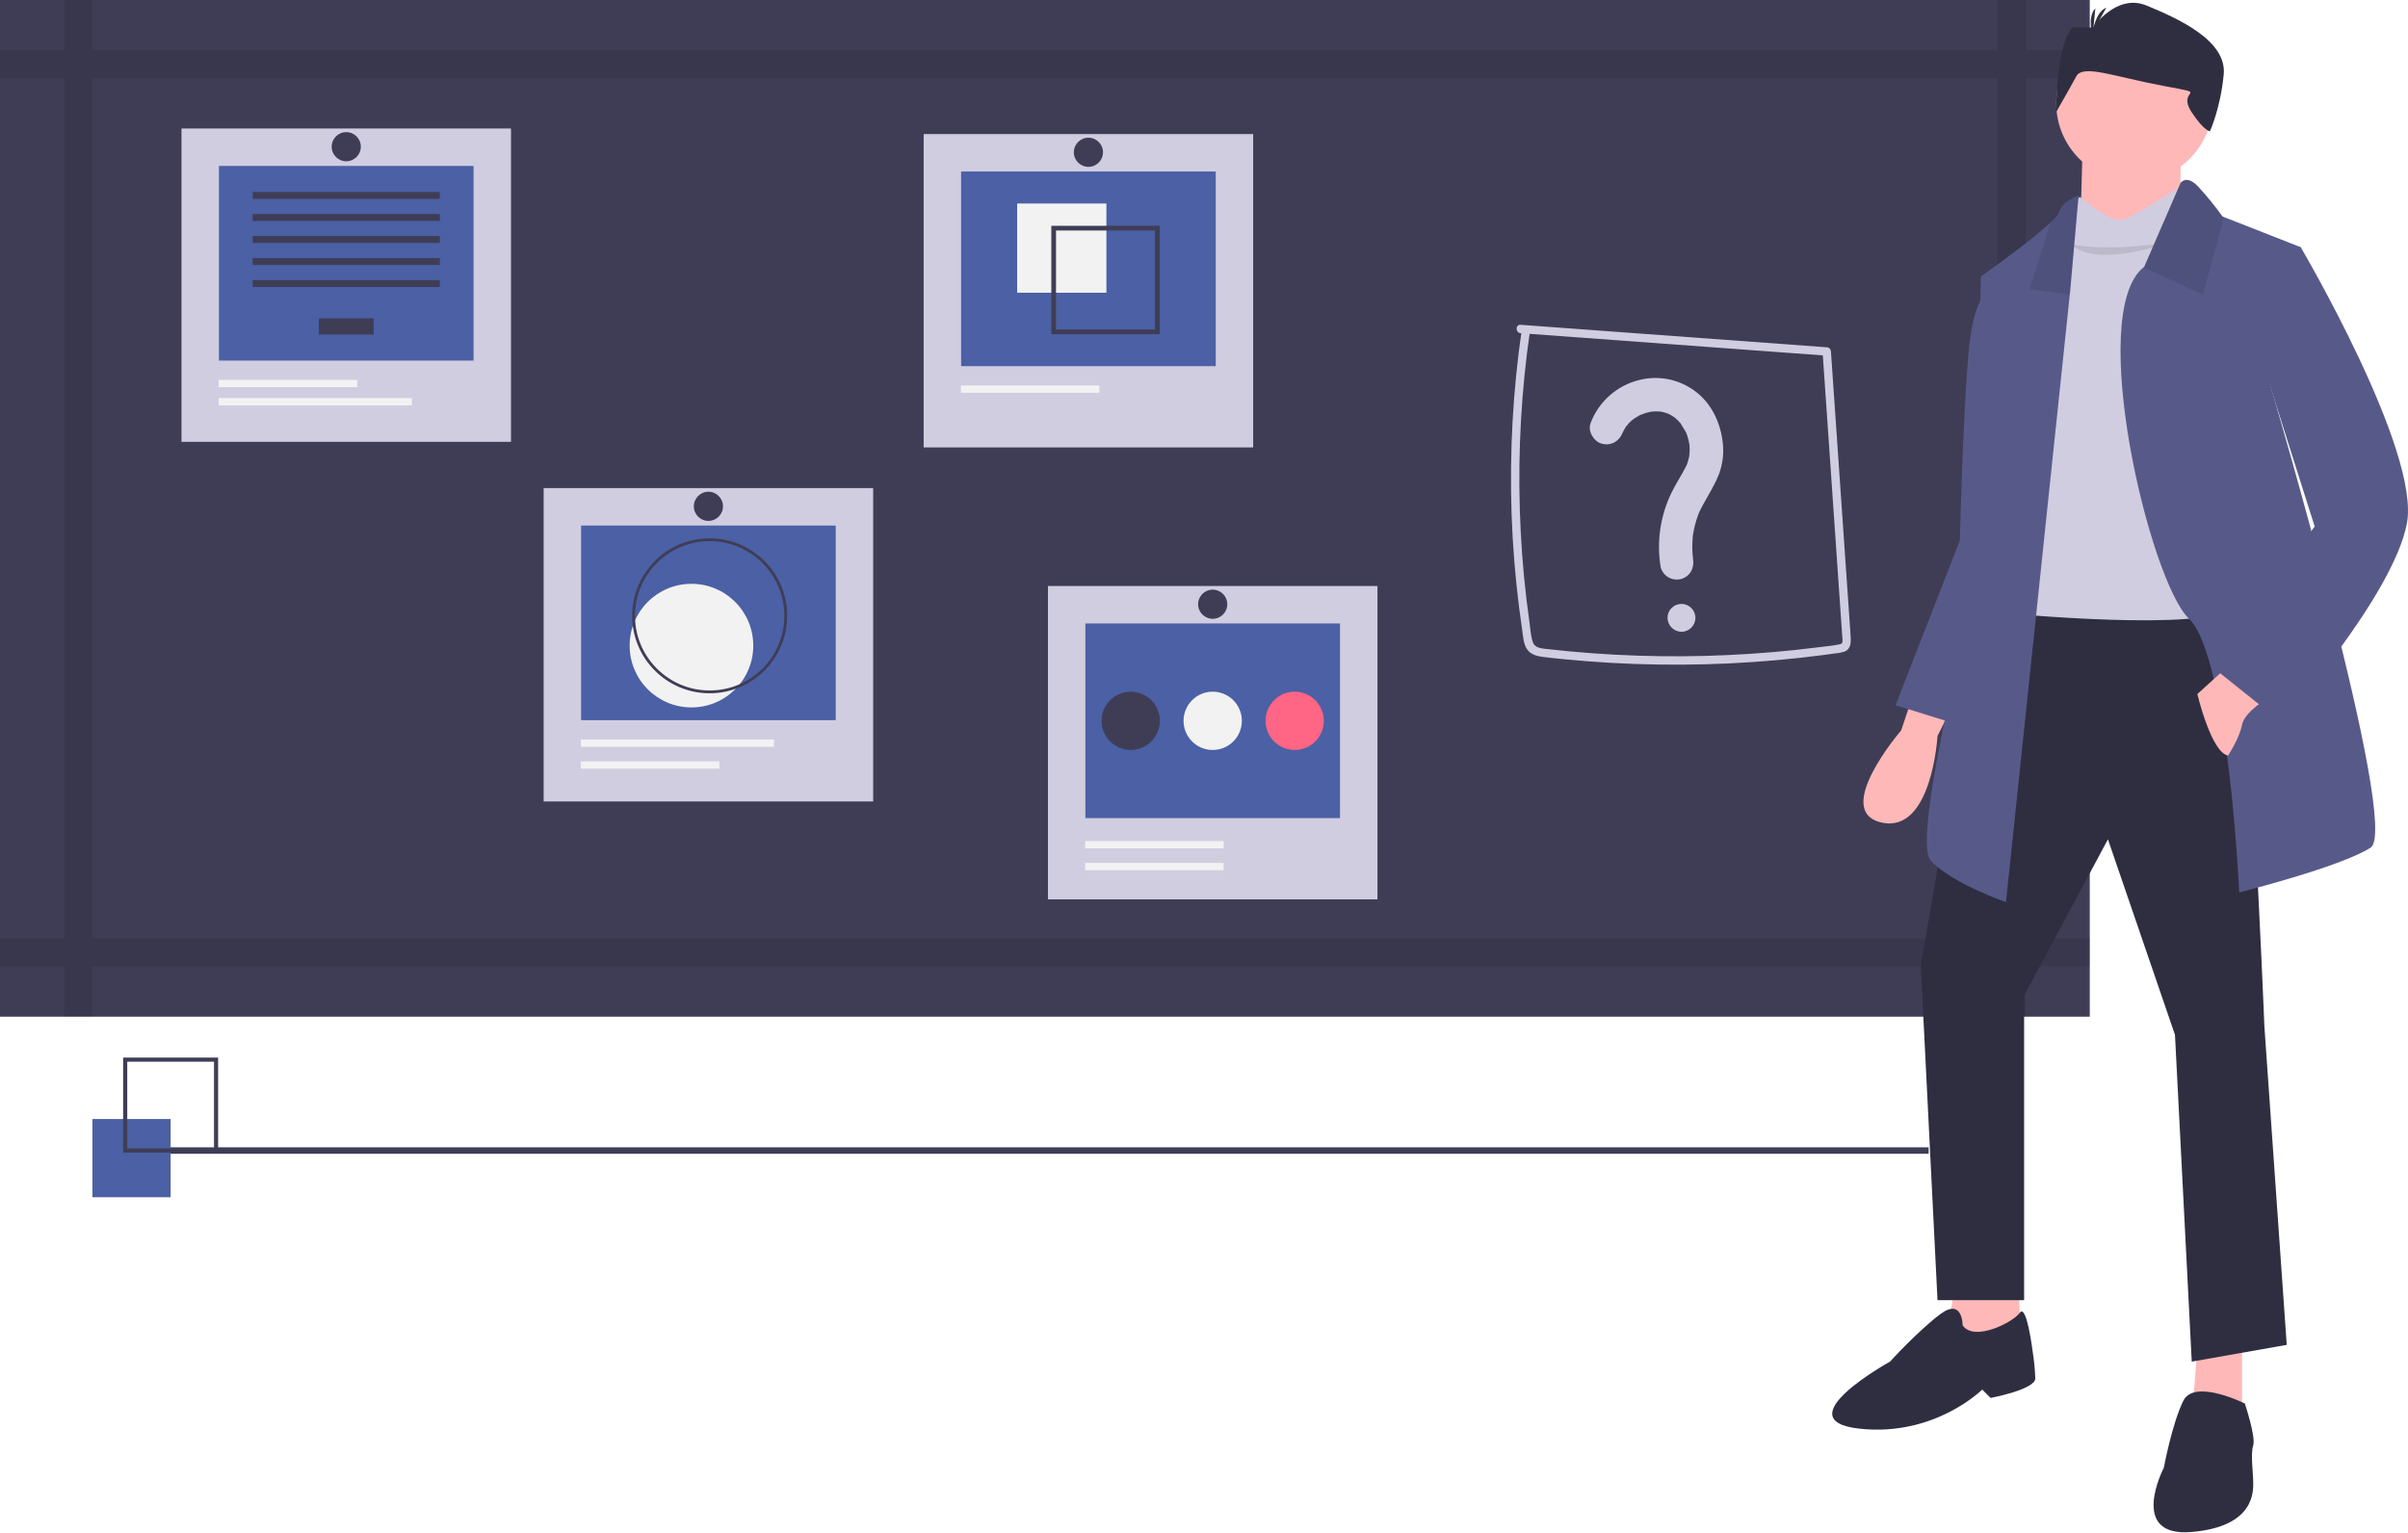
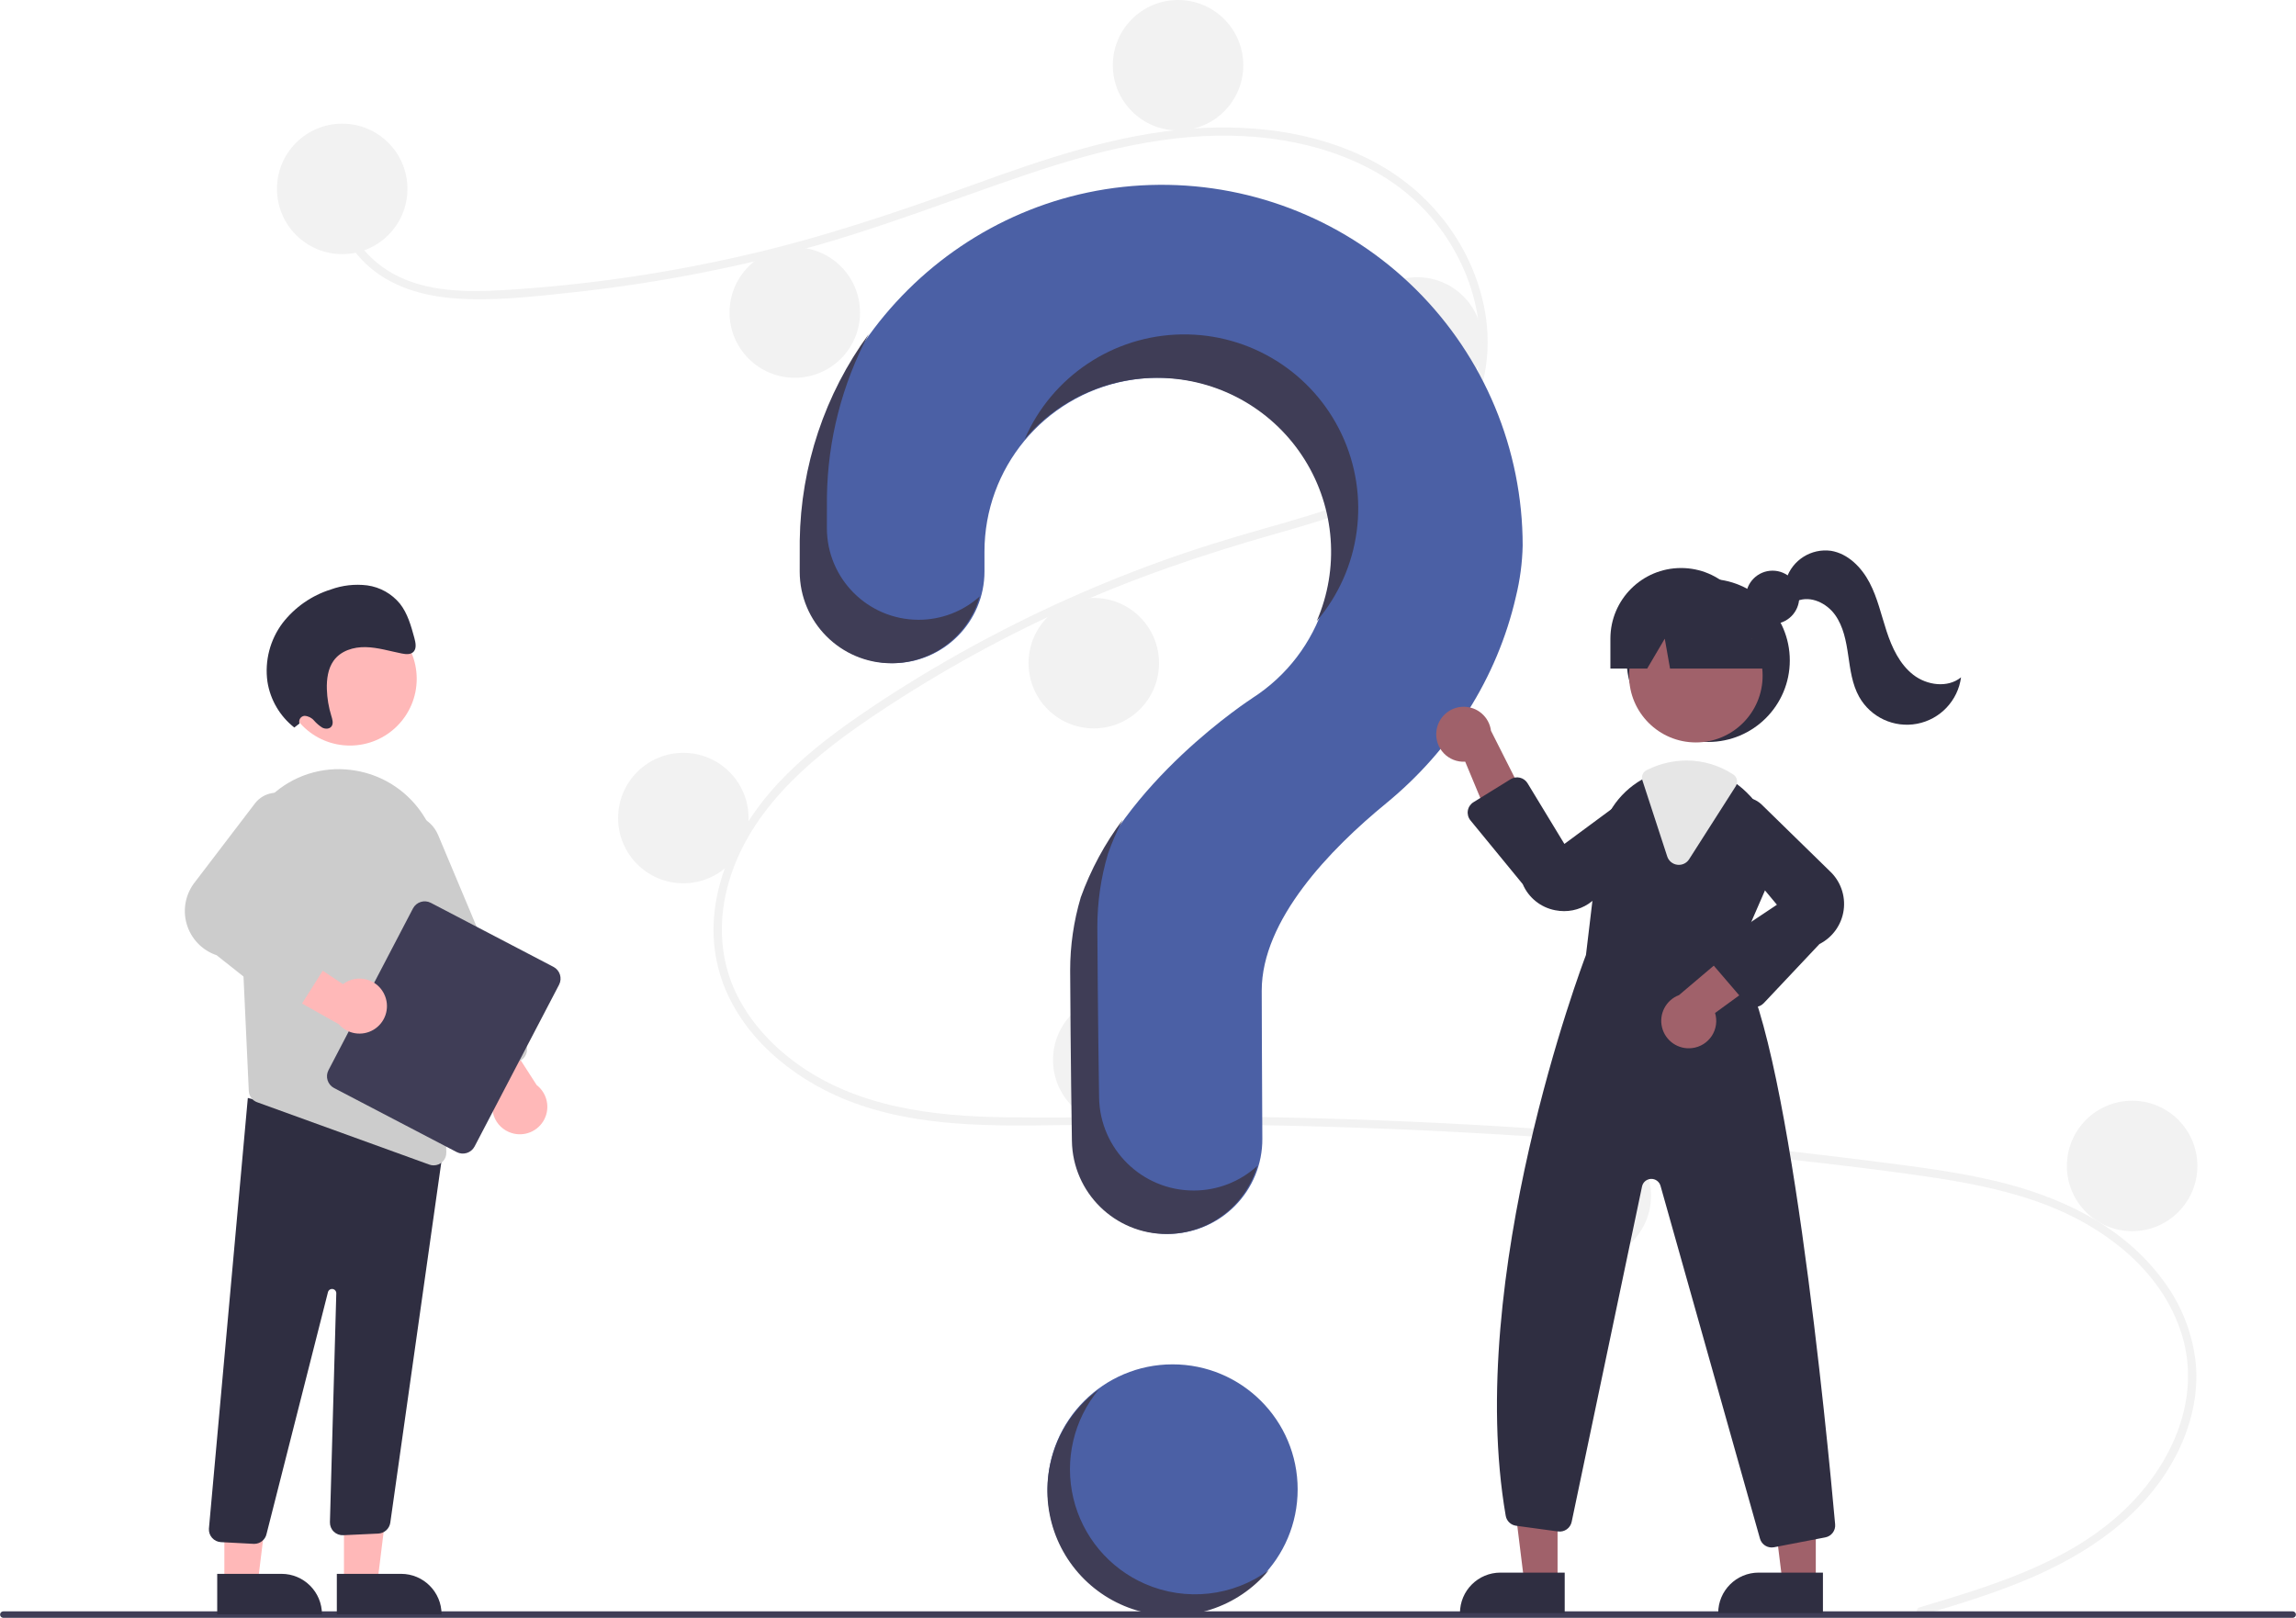
- <svg xmlns="http://www.w3.org/2000/svg" data-name="Layer 1" width="1036.899" height="660" viewBox="0 0 1036.899 660">
-   <rect x="45.029" y="494.17" width="785.452" height="2.785" fill="#3f3d56" />
-   <rect width="899.868" height="437.904" fill="#3f3d56" />
-   <path d="M981.419,153.685V141.655H953.749V120H941.718v21.655H121.251V120H109.22v21.655H81.551v12.03h27.67V524.219H81.551V536.249h27.67v21.655h12.03V536.249H941.718v21.655h12.03V536.249h27.67V524.219H953.749V153.685Zm-39.7,370.534H121.251V153.685H941.718Z" transform="translate(-81.55069 -120)" opacity="0.1" />
-   <rect x="397.739" y="57.746" width="141.887" height="134.967" fill="#d0cde1" />
-   <rect x="413.862" y="73.869" width="109.64" height="83.842" fill="#4b60a5" />
-   <rect x="437.989" y="87.648" width="38.437" height="38.437" fill="#f2f2f2" />
-   <path d="M534.253,217.259v46.674H580.927V217.259Zm44.649,44.649H536.278V219.284H578.903Z" transform="translate(-81.55069 -120)" fill="#3f3d56" />
-   <rect x="413.754" y="166.033" width="59.637" height="3.139" fill="#f2f2f2" />
-   <circle cx="468.682" cy="65.592" r="6.278" fill="#3f3d56" />
-   <rect x="451.252" y="252.409" width="141.887" height="134.967" fill="#d0cde1" />
-   <rect x="467.375" y="268.532" width="109.64" height="83.842" fill="#4b60a5" />
-   <rect x="467.266" y="362.266" width="59.637" height="3.139" fill="#f2f2f2" />
-   <rect x="467.266" y="371.682" width="59.637" height="3.139" fill="#f2f2f2" />
-   <circle cx="486.884" cy="310.476" r="12.555" fill="#3f3d56" />
-   <circle cx="522.195" cy="310.476" r="12.555" fill="#f2f2f2" />
-   <circle cx="557.506" cy="310.476" r="12.555" fill="#ff6584" />
-   <circle cx="522.195" cy="260.256" r="6.278" fill="#3f3d56" />
-   <rect x="234.102" y="210.238" width="141.887" height="134.967" fill="#d0cde1" />
-   <rect x="250.225" y="226.362" width="109.64" height="83.842" fill="#4b60a5" />
-   <circle cx="297.745" cy="278.082" r="26.619" fill="#f2f2f2" />
-   <path d="M387.141,418.614a33.374,33.374,0,1,1,33.374-33.374A33.412,33.412,0,0,1,387.141,418.614Zm0-65.534a32.16,32.16,0,1,0,32.16,32.16A32.197,32.197,0,0,0,387.141,353.079Z" transform="translate(-81.55069 -120)" fill="#3f3d56" />
-   <rect x="250.117" y="327.943" width="59.637" height="3.139" fill="#f2f2f2" />
-   <rect x="250.117" y="318.526" width="83.178" height="3.139" fill="#f2f2f2" />
-   <circle cx="305.045" cy="218.085" r="6.278" fill="#3f3d56" />
-   <rect x="78.153" y="55.339" width="141.887" height="134.967" fill="#d0cde1" />
-   <rect x="94.277" y="71.463" width="109.64" height="83.842" fill="#4b60a5" />
-   <rect x="137.303" y="137.099" width="23.587" height="6.99" fill="#3f3d56" />
-   <rect x="108.788" y="82.68" width="80.617" height="2.996" fill="#3f3d56" />
-   <rect x="108.788" y="92.165" width="80.617" height="2.996" fill="#3f3d56" />
-   <rect x="108.788" y="101.651" width="80.617" height="2.996" fill="#3f3d56" />
-   <rect x="108.788" y="111.137" width="80.617" height="2.996" fill="#3f3d56" />
-   <rect x="108.788" y="120.623" width="80.617" height="2.996" fill="#3f3d56" />
-   <rect x="94.168" y="163.627" width="59.637" height="3.139" fill="#f2f2f2" />
-   <rect x="94.168" y="171.474" width="83.178" height="3.139" fill="#f2f2f2" />
-   <circle cx="149.097" cy="63.186" r="6.278" fill="#3f3d56" />
-   <path d="M736.341,263.51l102.758,7.55L868.159,273.195l-1.805-1.805,5.457,78.941,2.729,39.47c.11,1.595.223,3.189.331,4.784.089,1.326.454,2.604-1.116,2.931-3.123.651-6.375.922-9.539,1.321q-9.647,1.217-19.337,2.049a490.06,490.06,0,0,1-77.704.487q-9.697-.71-19.361-1.808c-2.396-.272-5.37-.374-6.245-3.061-.902-2.77-1.057-5.919-1.465-8.794q-2.725-19.208-3.714-38.614a443.034,443.034,0,0,1,2.73-77.258q.581-4.707,1.269-9.399c.331-2.272-3.146-3.253-3.48-.959a446.737,446.737,0,0,0-4.459,80.001q.699,20.072,3.214,40.026.636,5.04,1.381,10.065c.396,2.666.494,5.809,2.08,8.1,1.531,2.21,4.101,2.919,6.627,3.256,3.215.429,6.452.736,9.679,1.051a489.844,489.844,0,0,0,80.634,1.193q10.142-.687,20.25-1.794,4.979-.546,9.946-1.194,2.431-.317,4.86-.656a22.375,22.375,0,0,0,4.467-.778c3.041-1.096,3.04-4.029,2.851-6.763l-.703-10.167-1.406-20.333-5.664-81.931-.703-10.167a1.858,1.858,0,0,0-1.805-1.805l-102.758-7.55-29.06-2.135c-2.317-.17-2.306,3.44,0,3.609Z" transform="translate(-81.55069 -120)" fill="#d0cde1" />
-   <path d="M780.378,306.118c.519-1.378-.786,1.59-.131.277.174-.349.337-.702.521-1.045a19.938,19.938,0,0,1,1.22-1.982c.443-.634,1.116-.879-.194.224a9.443,9.443,0,0,0,.76-.881,22.193,22.193,0,0,1,1.952-1.892c.495-.425,1.431-.786-.244.154.331-.186.639-.464.955-.677q.974-.655,2.008-1.212.517-.279,1.047-.532c.6-.287,1.6-.385-.29.098.811-.208,1.596-.591,2.407-.822q1.034-.294,2.091-.494c.629-.119,1.772-.029-.378.02.384-.009.778-.083,1.162-.109a21.941,21.941,0,0,1,2.329-.035c.388.015.773.053,1.161.077,1.287.077-1.947-.357-0.0.014a19.652,19.652,0,0,1,2.259.57,8.6,8.6,0,0,0,1.105.388l-.998-.43q.367.16.728.334a20.086,20.086,0,0,1,2.08,1.163c.334.213.653.445.98.667,1.027.699-1.377-1.176.08.101q.741.65,1.422,1.365.409.429.795.879c.433.504.764,1.426-.139-.226.827,1.511,1.86,2.882,2.639,4.441.664,1.329-.605-1.651-.101-.252.136.377.282.75.411,1.13q.385,1.141.665,2.314c.187.783.278,1.583.45,2.366-.473-2.157-.127-.909-.081-.323q.064.8.077,1.602.016,1.001-.049,2.002c-.025.391-.113.806-.108,1.196-.027-2.025.147-1.016.021-.336a22.682,22.682,0,0,1-.56,2.334q-.172.577-.374,1.143-.18.503-.38.998.582-1.355.093-.258c-1.993,3.987-4.477,7.704-6.437,11.704a53.402,53.402,0,0,0-4.68,32.162,7.222,7.222,0,0,0,3.317,4.314,7.371,7.371,0,0,0,5.562.728c4.069-1.317,5.668-4.869,5.041-8.879-.221-1.413.116,1.26-.029-.163-.062-.61-.124-1.219-.167-1.831q-.129-1.834-.105-3.674.02-1.576.152-3.148a9.33,9.33,0,0,1,.19-1.829c-.001.004-.233,1.451-.075.618.065-.344.111-.692.173-1.036a44.594,44.594,0,0,1,1.792-6.854c.173-.496.363-.986.545-1.478.482-1.3-.501,1.044.081-.215.52-1.123,1.057-2.231,1.649-3.318,2.485-4.565,5.295-8.842,7.106-13.752a28.856,28.856,0,0,0,1.602-12.03c-.67-8.419-4.239-16.96-10.892-22.411a28.407,28.407,0,0,0-25.097-5.719A30.007,30.007,0,0,0,766.457,302.28c-1.333,3.54,1.479,8.068,5.041,8.879,4.106.935,7.452-1.251,8.879-5.041Z" transform="translate(-81.55069 -120)" fill="#d0cde1" />
-   <path d="M805.596,392.116a6,6,0,1,0-6-6,6.068,6.068,0,0,0,6,6Z" transform="translate(-81.55069 -120)" fill="#d0cde1" />
-   <rect x="39.789" y="481.99" width="33.685" height="33.685" fill="#4b60a5" />
-   <path d="M175.477,616.426H134.574V575.523h40.903Zm-39.125-1.778h37.346V577.301H136.352Z" transform="translate(-81.55069 -120)" fill="#3f3d56" />
-   <path d="M905.026,420.156l-4.812,14.436s-30.076,34.888-8.421,39.7,24.061-37.294,24.061-37.294l6.015-12.03Z" transform="translate(-81.55069 -120)" fill="#ffb8b8" />
-   <path d="M938.711,245.717s-7.218-1.203-9.624,27.67-3.609,79.4-3.609,79.4L897.808,423.766l34.888,10.827,16.842-80.603Z" transform="translate(-81.55069 -120)" fill="#575a89" />
-   <polygon points="841.521 555.199 837.912 578.057 870.394 578.057 869.191 555.199 841.521 555.199" fill="#ffb8b8" />
-   <polygon points="946.185 580.463 943.778 611.742 965.433 614.148 965.433 578.057 946.185 580.463" fill="#ffb8b8" />
-   <path d="M936.305,376.847,908.635,535.648l7.218,144.364h37.294V548.881l36.091-67.37L1018.111,565.723l7.218,140.755,40.903-7.218L1056.608,562.114s-7.218-182.861-14.436-185.267S936.305,376.847,936.305,376.847Z" transform="translate(-81.55069 -120)" fill="#2f2e41" />
-   <path d="M926.681,690.839s0-12.03-9.624-4.812S895.402,706.478,895.402,706.478s-45.715,25.264-13.233,28.873,52.933-16.842,52.933-16.842l3.609,3.609s19.248-3.609,19.248-8.421a92.889,92.889,0,0,0-1.203-12.03s-2.53-20.406-5.476-16.218S931.493,698.057,926.681,690.839Z" transform="translate(-81.55069 -120)" fill="#2f2e41" />
-   <path d="M1048.187,724.524s-21.655-10.827-26.467-1.203-8.421,28.873-8.421,28.873S997.659,782.269,1025.329,779.863s26.467-18.045,26.467-21.655-1.203-12.03,0-15.639S1048.187,724.524,1048.187,724.524Z" transform="translate(-81.55069 -120)" fill="#2f2e41" />
-   <circle cx="919.116" cy="44.512" r="33.685" fill="#ffb8b8" />
-   <polygon points="896.86 60.753 895.657 104.062 938.966 100.453 938.966 60.753 896.86 60.753" fill="#ffb8b8" />
-   <path d="M1022.923,198.799s-20.452,13.233-26.467,15.639-19.249-9.624-19.249-9.624-3.609,2.406-3.609,4.812-2.406,12.03-2.406,12.03L942.32,316.696l2.406,67.37s87.821,8.421,97.446-2.406-4.812-166.018-4.812-166.018Z" transform="translate(-81.55069 -120)" fill="#d0cde1" />
-   <path d="M1016.908,224.062s-32.482,12.03-43.309,1.203C973.599,225.265,989.238,228.874,1016.908,224.062Z" transform="translate(-81.55069 -120)" opacity="0.1" />
-   <path d="M1102.323,485.12c-13.233,8.421-56.542,19.249-56.542,19.249s-4.728-101.837-21.655-117.897c-16.83-15.988-44.308-131.251-19.597-151.293a3.703,3.703,0,0,1,.349-.289l15.639-36.091s2.406-3.609,7.218,1.203a131.366,131.366,0,0,1,10.827,13.233l.686.277,32.999,12.957-13.233,58.949S1115.557,476.699,1102.323,485.12Z" transform="translate(-81.55069 -120)" fill="#575a89" />
-   <path d="M1039.248,213.512l-9.107,33.408-25.613-11.742a3.703,3.703,0,0,1,.349-.289l15.639-36.091s2.406-3.609,7.218,1.203a131.366,131.366,0,0,1,10.827,13.233Z" transform="translate(-81.55069 -120)" opacity="0.1" />
-   <path d="M976.606,204.212l-3.609,40.903-.192,1.865L945.328,508.579s-24.061-8.421-32.482-18.045,19.249-116.694,19.249-116.694l2.406-134.74s21.342-15.026,30.064-23.279c2.045-1.925,3.393-3.477,3.621-4.391C969.388,206.618,976.606,204.212,976.606,204.212Z" transform="translate(-81.55069 -120)" fill="#575a89" />
-   <path d="M976.606,204.212l-3.609,40.903-.192,1.865-17.252-2.466,9.011-28.692c2.045-1.925,3.393-3.477,3.621-4.391C969.388,206.618,976.606,204.212,976.606,204.212Z" transform="translate(-81.55069 -120)" opacity="0.1" />
-   <path d="M1040.969,406.923l-13.233,12.03s6.015,25.264,13.233,26.467c0,0,4.812-7.218,6.015-13.233s12.03-12.03,12.03-12.03Z" transform="translate(-81.55069 -120)" fill="#ffb8b8" />
-   <path d="M1056.608,224.062l15.639,2.406s51.73,87.821,45.715,119.1-54.136,85.415-54.136,85.415l-30.076-24.061,44.512-60.152L1055.405,274.59Z" transform="translate(-81.55069 -120)" fill="#575a89" />
-   <path d="M966.906,168.296s0-29.707,7.219-36.458h8.663s10.107-14.853,23.101-9.452,34.651,14.853,33.207,29.707-5.946,24.45-5.946,24.45-2.406,0-7.769-8.075c-7.166-10.79,9.385-7.427-12.272-11.478s-34.651-9.452-37.538-4.051S966.906,168.296,966.906,168.296Z" transform="translate(-81.55069 -120)" fill="#2f2e41" />
-   <path d="M982.645,133.854s1.154-8.682,5.903-10.551Z" transform="translate(-81.55069 -120)" fill="#2f2e41" />
-   <path d="M982.624,135.64s-2.41-8.42,1.198-12.031Z" transform="translate(-81.55069 -120)" fill="#2f2e41" />
+ <svg xmlns="http://www.w3.org/2000/svg" data-name="Layer 1" width="844.675" height="595.262" viewBox="0 0 844.675 595.262">
+   <circle cx="431.393" cy="548" r="46" fill="#4b60a5" />
+   <path d="M883.862,743.785c25.735-7.729,53.094-15.788,73.503-34.161,18.238-16.418,30.55-41.489,22.995-66.112-7.54-24.572-30.124-40.956-53.442-49.105-13.225-4.622-27.061-7.186-40.891-9.2-15.035-2.19-30.136-3.984-45.23-5.71q-91.677-10.486-184.044-12.811c-30.385-.765-60.764-.747-91.152-.306-27.139.394-55.722.384-80.899-11.151-19.578-8.97-37.348-25.289-42.803-46.734-6.297-24.755,5.318-49.964,21.98-67.892,8.783-9.45,19.047-17.404,29.636-24.717,11.487-7.934,23.375-15.306,35.521-22.188a494.634,494.634,0,0,1,74.767-34.468c12.746-4.634,25.68-8.633,38.728-12.321,11.017-3.115,22.068-6.234,32.716-10.477,20.583-8.204,40.161-22.1,45.395-44.881,4.96-21.591-3.403-45.031-18.065-61.071-16.963-18.557-42.539-26.692-67.06-28.008-27.528-1.478-54.422,5.412-80.297,14.156-27.597,9.326-54.599,20.049-82.778,27.603a556.958,556.958,0,0,1-85.196,15.837c-14.082,1.5-28.59,3.193-42.756,2.045-11.872-.962-23.684-4.454-32.434-12.88-7.503-7.225-11.972-17.154-10.435-27.632.279-1.903,3.17-1.094,2.893.798-1.87,12.755,6.8,24.509,17.484,30.529,12.348,6.958,27.374,6.968,41.122,6.172a537.825,537.825,0,0,0,88.515-12.796c28.593-6.531,56.164-15.866,83.704-25.839,26.156-9.472,52.897-18.716,80.84-20.767,24.246-1.78,49.752,1.752,70.874,14.423,18.564,11.136,32.215,29.707,36.565,51.018,4.25,20.825-1.636,41.785-17.4,56.317-16.321,15.046-38.701,21.479-59.557,27.404-26.452,7.514-52.337,16.298-77.392,27.703a485.824,485.824,0,0,0-72.8,40.928c-22.246,15.202-44.201,34.331-51.237,61.451-3.277,12.633-2.672,26.032,2.812,37.965,4.876,10.61,12.907,19.535,22.262,26.419,22.321,16.424,50.453,19.797,77.414,20.132,30.281.377,60.564-.645,90.855-.148q92.599,1.52,184.819,11.273,23.108,2.446,46.158,5.407c13.822,1.776,27.69,3.541,41.278,6.695,24.162,5.608,47.674,16.392,62.692,36.878a61.319,61.319,0,0,1,11.947,30.446c1.051,11.524-1.77,23.069-6.98,33.321-11.532,22.69-33.134,37.123-56.073,46.605-12.287,5.079-25.032,8.926-37.752,12.746-1.853.557-2.645-2.338-.798-2.893Z" transform="translate(-177.6623 -152.3692)" fill="#f2f2f2" />
+   <circle cx="125.893" cy="69.5" r="24" fill="#f2f2f2" />
+   <circle cx="292.393" cy="115" r="24" fill="#f2f2f2" />
+   <circle cx="433.393" cy="24" r="24" fill="#f2f2f2" />
+   <circle cx="521.393" cy="126" r="24" fill="#f2f2f2" />
+   <circle cx="402.393" cy="244" r="24" fill="#f2f2f2" />
+   <circle cx="251.393" cy="301" r="24" fill="#f2f2f2" />
+   <circle cx="411.393" cy="390" r="24" fill="#f2f2f2" />
+   <circle cx="583.393" cy="440" r="24" fill="#f2f2f2" />
+   <circle cx="784.393" cy="429" r="24" fill="#f2f2f2" />
+   <path d="M604.128,220.373c-71.892.508-130.756,58.93-131.777,130.816-.009.664-.014,5.33-.013,11.434a33.748,33.748,0,0,0,33.744,33.746h0a33.769,33.769,0,0,0,33.761-33.798c-.003-4.152-.006-7.026-.006-7.202a64,64,0,1,1,98.52,53.879l.012.014s-48.028,30.92-62.671,73.335l.012.003a94.004,94.004,0,0,0-3.874,26.768c0,3.725.219,36.321.643,62.778a34.786,34.786,0,0,0,34.79,34.222h0a34.796,34.796,0,0,0,34.794-35.011c-.147-24.229-.227-52.442-.227-54.489,0-26.045,25.125-51.995,45.764-68.917,23.766-19.487,40.868-46.043,47.737-75.999a86.762,86.762,0,0,0,2.499-18.834A132.75,132.75,0,0,0,604.128,220.373Z" transform="translate(-177.6623 -152.3692)" fill="#4b60a5" />
+   <path d="M1021.147,747.631H178.853a1.191,1.191,0,0,1,0-2.381h842.294a1.191,1.191,0,0,1,0,2.381Z" transform="translate(-177.6623 -152.3692)" fill="#3f3d56" />
+   <circle cx="628.449" cy="242.996" r="30" fill="#2f2e41" />
+   <polygon points="573.012 582.129 560.753 582.129 554.92 534.841 573.015 534.841 573.012 582.129" fill="#a0616a" />
+   <path d="M551.996,578.626h23.644a0,0,0,0,1,0,0v14.887a0,0,0,0,1,0,0H537.109a0,0,0,0,1,0,0v0A14.887,14.887,0,0,1,551.996,578.626Z" fill="#2f2e41" />
+   <polygon points="668.012 582.129 655.753 582.129 649.92 534.841 668.015 534.841 668.012 582.129" fill="#a0616a" />
+   <path d="M646.996,578.626h23.644a0,0,0,0,1,0,0v14.887a0,0,0,0,1,0,0H632.109a0,0,0,0,1,0,0v0A14.887,14.887,0,0,1,646.996,578.626Z" fill="#2f2e41" />
+   <circle cx="623.89" cy="248.61" r="24.561" fill="#a0616a" />
+   <path d="M816.191,504.775l10.99-25.25a31.383,31.383,0,0,0-6.95-35.6,31.873,31.873,0,0,0-3.07-2.67,30.935,30.935,0,0,0-18.99-6.57,32.179,32.179,0,0,0-13.4,2.98c-.36.16-.71.33-1.07.5-.69.33-1.37.69-2.03,1.06a31.678,31.678,0,0,0-15.7,23.88l-4.85,40.64c-1.22,3.19-44.74,118.39-29.52,206.34a4.467,4.467,0,0,0,3.82,3.67l15.43,2.1a4.497,4.497,0,0,0,5.01-3.53l25.89-123.41a3.503,3.503,0,0,1,6.8-.23l36.58,129.78a4.471,4.471,0,0,0,4.31,3.28,5.122,5.122,0,0,0,.87-.08l18.85-3.63a4.471,4.471,0,0,0,3.63-4.81C850.021,682.335,835.301,527.605,816.191,504.775Z" transform="translate(-177.6623 -152.3692)" fill="#2f2e41" />
+   <path d="M706.102,421.419A10.056,10.056,0,0,0,716.696,432.623l13.729,32.992,10.385-15.394-14.629-28.97a10.11,10.11,0,0,0-20.079.169Z" transform="translate(-177.6623 -152.3692)" fill="#a0616a" />
+   <path d="M800.19,537.996a10.056,10.056,0,0,0,8.427-12.913l28.885-21.038-17.39-6.512-24.764,20.977a10.11,10.11,0,0,0,4.842,19.487Z" transform="translate(-177.6623 -152.3692)" fill="#a0616a" />
+   <path d="M753.102,487.61a17.057,17.057,0,0,1-3.298-.325,16.305,16.305,0,0,1-11.948-9.616l-19.234-23.453a4.501,4.501,0,0,1,1.111-6.681l13.684-8.471a4.5,4.5,0,0,1,6.215,1.49l13.556,22.334L779.15,443.702A9.721,9.721,0,0,1,790.46,459.264l-25.912,23.637A16.253,16.253,0,0,1,753.102,487.61Z" transform="translate(-177.6623 -152.3692)" fill="#2f2e41" />
+   <path d="M823.252,522.883c-.035,0-.071,0-.106-.001a4.508,4.508,0,0,1-3.311-1.57l-12.166-14.193a4.5,4.5,0,0,1,.92-6.673l22.781-15.188-20.638-24.812a9.721,9.721,0,0,1,14.887-12.183l25.084,24.513a16.525,16.525,0,0,1-3.675,26.94l-20.501,21.754A4.507,4.507,0,0,1,823.252,522.883Z" transform="translate(-177.6623 -152.3692)" fill="#2f2e41" />
+   <path d="M795.307,470.584a4.632,4.632,0,0,1-.584-.037,4.461,4.461,0,0,1-3.71-3.069l-9.142-28.029a3.083,3.083,0,0,1,1.594-3.725l.297-.14c.269-.128.535-.254.807-.375a32.574,32.574,0,0,1,13.603-3.023,31.327,31.327,0,0,1,17.161,5.157,3.13,3.13,0,0,1,.901,4.294L799.084,468.504A4.455,4.455,0,0,1,795.307,470.584Z" transform="translate(-177.6623 -152.3692)" fill="#e6e6e6" />
+   <circle cx="652.101" cy="219.786" r="9.817" fill="#2f2e41" />
+   <path d="M796.111,361.365h0a26,26,0,0,0-26,26v11h13.529l6.471-11,1.941,11h41.059l-11-11A26,26,0,0,0,796.111,361.365Z" transform="translate(-177.6623 -152.3692)" fill="#2f2e41" />
+   <path d="M834.809,365.431a15.15,15.15,0,0,1,16.481-10.396c6.256,1.046,11.202,6.075,14.149,11.691s4.308,11.903,6.289,17.928,4.791,12.084,9.793,15.984,12.677,4.958,17.59.946a20.118,20.118,0,0,1-37.477,7.181c-2.592-4.612-3.261-10.017-4.03-15.251s-1.767-10.65-4.862-14.94-8.888-7.093-13.804-5.139Z" transform="translate(-177.6623 -152.3692)" fill="#2f2e41" />
+   <path d="M515.609,380.408h0a33.748,33.748,0,0,1-33.744-33.746c-0-6.104.004-10.771.013-11.434a131.507,131.507,0,0,1,15.359-59.909,131.803,131.803,0,0,0-25.359,75.909c-.009.664-.014,5.33-.013,11.434a33.748,33.748,0,0,0,33.744,33.746h0A33.773,33.773,0,0,0,538.097,371.817,33.622,33.622,0,0,1,515.609,380.408Z" transform="translate(-177.6623 -152.3692)" fill="#3f3d56" />
+   <path d="M606.415,291.478a64.004,64.004,0,0,1,55.659,89.413,63.997,63.997,0,1,0-107.426-66.985A63.871,63.871,0,0,1,606.415,291.478Z" transform="translate(-177.6623 -152.3692)" fill="#3f3d56" />
+   <path d="M616.797,590.408h0a34.787,34.787,0,0,1-34.79-34.222c-.423-26.456-.643-59.052-.643-62.778a94.004,94.004,0,0,1,3.874-26.768l-.012-.003a95.069,95.069,0,0,1,5.494-12.701,110.047,110.047,0,0,0-15.494,28.701l.012.003a94.004,94.004,0,0,0-3.874,26.768c0,3.725.219,36.321.643,62.778a34.787,34.787,0,0,0,34.79,34.222h0a34.803,34.803,0,0,0,33.402-25.048A34.66,34.66,0,0,1,616.797,590.408Z" transform="translate(-177.6623 -152.3692)" fill="#3f3d56" />
+   <polygon points="126.541 582.585 138.8 582.584 144.633 535.296 126.538 535.297 126.541 582.585" fill="#ffb8b8" />
+   <path d="M301.576,731.451H340.107a0,0,0,0,1,0,0v14.887a0,0,0,0,1,0,0H316.463A14.887,14.887,0,0,1,301.576,731.451v0A0,0,0,0,1,301.576,731.451Z" transform="translate(464.0541 1325.404) rotate(179.9974)" fill="#2f2e41" />
+   <polygon points="82.541 582.585 94.8 582.584 100.633 535.296 82.538 535.297 82.541 582.585" fill="#ffb8b8" />
+   <path d="M257.576,731.451H296.107a0,0,0,0,1,0,0v14.887a0,0,0,0,1,0,0H272.463A14.887,14.887,0,0,1,257.576,731.451v0A0,0,0,0,1,257.576,731.451Z" transform="translate(376.0541 1325.406) rotate(179.9974)" fill="#2f2e41" />
+   <path d="M270.917,720.411l-11.975-.63a4.673,4.673,0,0,1-4.419-4.967l14.313-158.466,65.911,17.786,6.35-1.732L321.239,712.686a4.696,4.696,0,0,1-4.358,3.945l-12.909.601a4.674,4.674,0,0,1-4.931-4.796l2.339-84.196a1.558,1.558,0,0,0-3.083-.36L275.739,716.692a4.646,4.646,0,0,1-4.569,3.725C271.086,720.418,271.002,720.416,270.917,720.411Z" transform="translate(-177.6623 -152.3692)" fill="#2f2e41" />
+   <circle cx="128.742" cy="249.759" r="24.561" fill="#ffb8b8" />
+   <path d="M265.512,474.287l2.701,58.267.976,21.199a4.642,4.642,0,0,0,3.074,4.175l63.336,22.943a4.477,4.477,0,0,0,1.6.28,4.644,4.644,0,0,0,4.664-4.788L339.266,471.597A36.93,36.93,0,0,0,308.522,435.92c-.613-.093-1.236-.187-1.859-.27a36.249,36.249,0,0,0-29.165,9.441,37.236,37.236,0,0,0-11.986,29.196Z" transform="translate(-177.6623 -152.3692)" fill="#ccc" />
+   <path d="M365.855,569.245a10.064,10.064,0,0,1-5.369-15.227l-21.478-28.56,18.534-1.147,17.554,27.297a10.111,10.111,0,0,1-9.242,17.637Z" transform="translate(-177.6623 -152.3692)" fill="#ffb8b8" />
+   <path d="M350.753,548.85a4.644,4.644,0,0,1-2.541-2.518L315.854,469.237a12.463,12.463,0,1,1,22.984-9.647l32.358,77.095a4.679,4.679,0,0,1-2.5,6.118l-14.365,6.029a4.642,4.642,0,0,1-3.577.017Z" transform="translate(-177.6623 -152.3692)" fill="#ccc" />
+   <path d="M298.508,546.131,329.587,486.622a4.878,4.878,0,0,1,6.575-2.063l45.112,23.56a4.878,4.878,0,0,1,2.063,6.575l-31.079,59.509a4.878,4.878,0,0,1-6.575,2.063L300.571,552.706A4.878,4.878,0,0,1,298.508,546.131Z" transform="translate(-177.6623 -152.3692)" fill="#3f3d56" />
+   <path d="M319.351,518.943a10.064,10.064,0,0,0-15.517-4.46l-29.778-19.754-.051,18.57L302.29,529.21a10.111,10.111,0,0,0,17.06-10.267Z" transform="translate(-177.6623 -152.3692)" fill="#ffb8b8" />
+   <path d="M281.701,523.119l-24.337-19.278a17.163,17.163,0,0,1-7.823-27.135l22.097-28.96a10.096,10.096,0,0,1,17.13,10.284l-17.484,28.6,25.694,12.187a4.674,4.674,0,0,1,1.948,6.72l-10.372,16.414a4.682,4.682,0,0,1-3.167,2.111c-.026.004-.051.008-.077.012A4.696,4.696,0,0,1,281.701,523.119Z" transform="translate(-177.6623 -152.3692)" fill="#ccc" />
+   <path d="M287.845,418.574a2.135,2.135,0,0,1,1.856-2.819,4.93,4.93,0,0,1,3.476,1.715,13.833,13.833,0,0,0,3.071,2.637c1.188.599,2.8.514,3.477-.628.636-1.072.2-2.508-.185-3.753a36.907,36.907,0,0,1-1.63-9.77c-.111-3.7.411-7.562,2.46-10.448,2.644-3.725,7.371-5.139,11.845-5.036s8.875,1.484,13.307,2.357c1.53.301,3.328.456,4.352-.73,1.088-1.261.688-3.301.226-5.004-1.201-4.417-2.475-8.985-5.265-12.552a18.898,18.898,0,0,0-12.061-6.79,28.938,28.938,0,0,0-13.462,1.528,36.096,36.096,0,0,0-17.683,12.319,29.236,29.236,0,0,0-5.578,21.6,26.667,26.667,0,0,0,9.886,16.855Z" transform="translate(-177.6623 -152.3692)" fill="#2f2e41" />
+   <path d="M598.92,735.149a45.994,45.994,0,0,1-17.07-71.489,45.997,45.997,0,1,0,62.569,66.464A45.969,45.969,0,0,1,598.92,735.149Z" transform="translate(-177.6623 -152.3692)" fill="#3f3d56" />
</svg>
